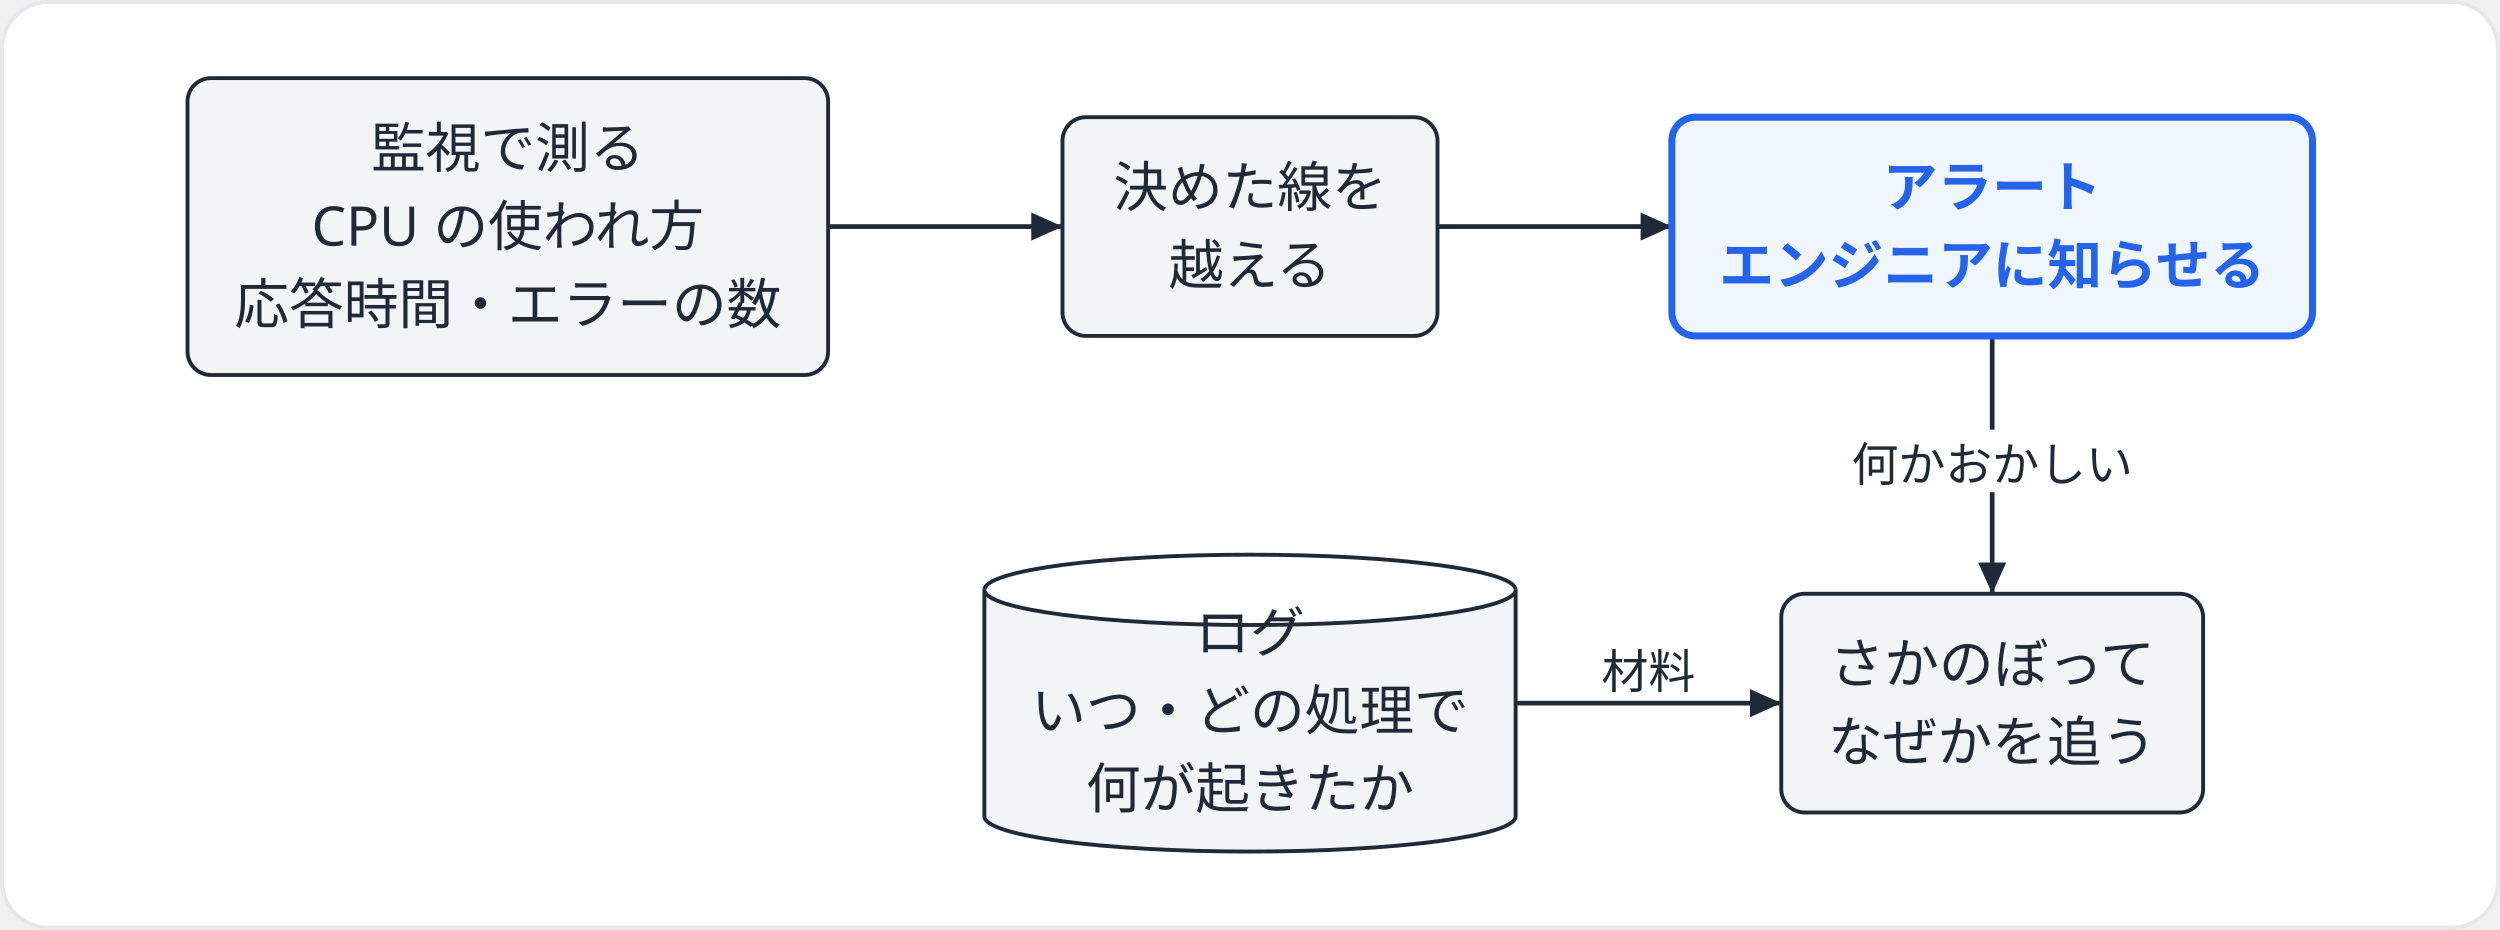
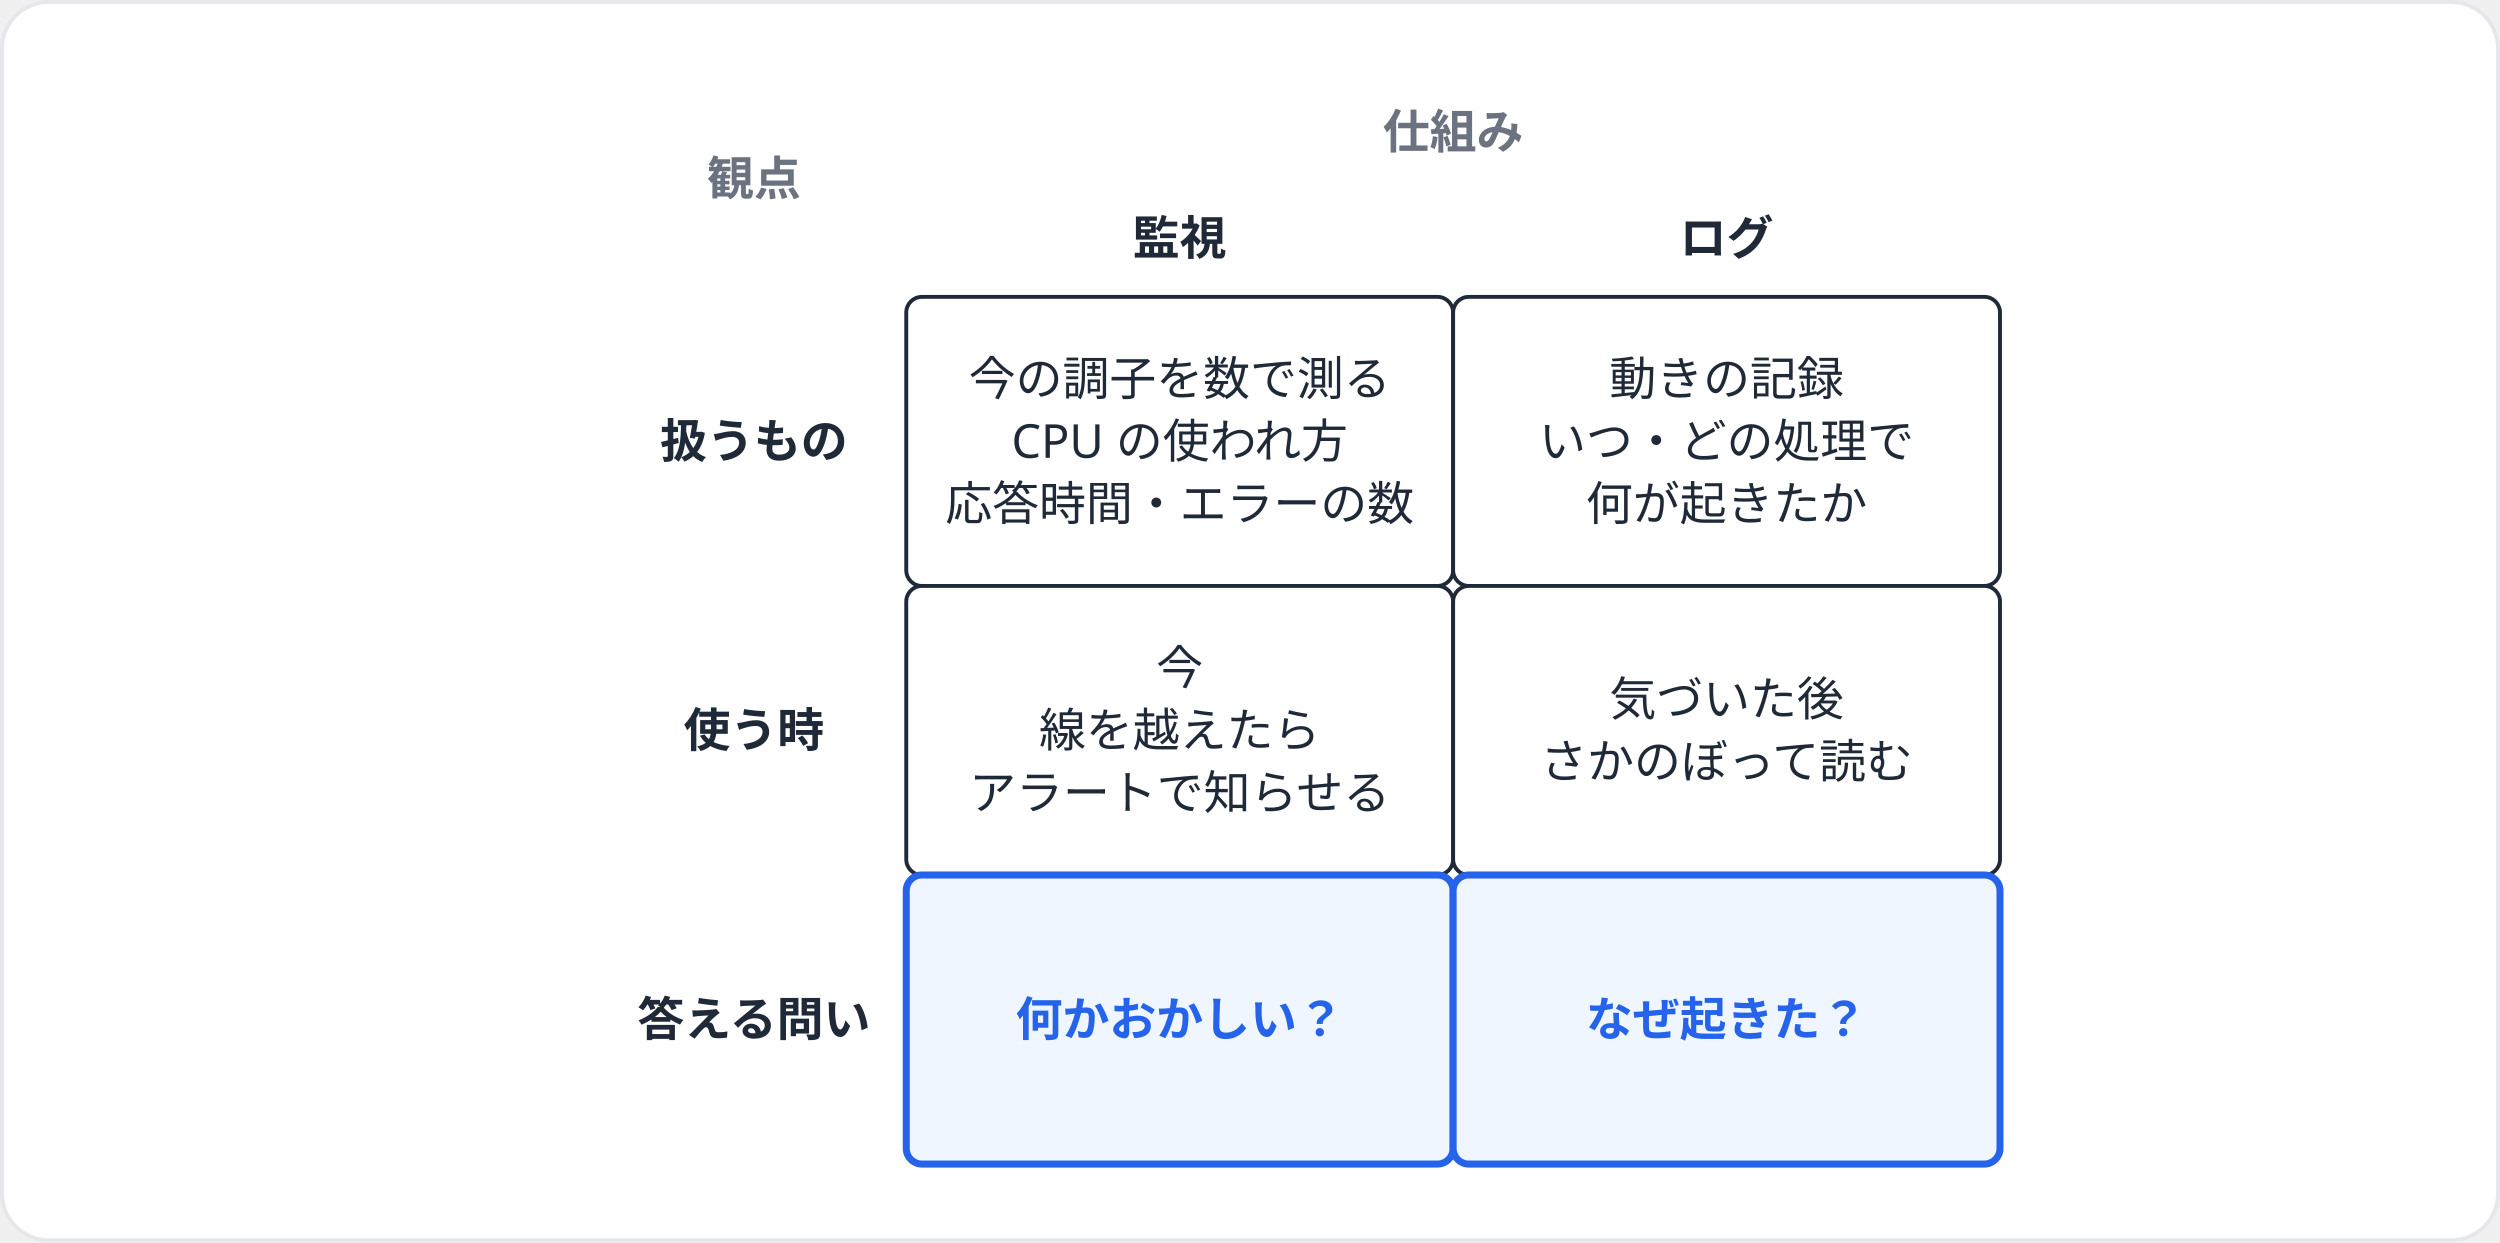
- <svg xmlns="http://www.w3.org/2000/svg" width="640" height="238" viewBox="0 0 640 238">
-   <rect x="0.5" y="0.5" width="639" height="237" rx="12" fill="#ffffff" stroke="#e5e7eb" stroke-width="1" />
-   <g transform="translate(48 20)">
-     <polyline points="164,38 224,38" fill="none" stroke="#1f2937" stroke-width="1.2" stroke-linejoin="round" />
-     <polygon points="224,38 216,41.6 216,34.4" fill="#1f2937" />
-     <polyline points="320,38 380,38" fill="none" stroke="#1f2937" stroke-width="1.2" stroke-linejoin="round" />
-     <polygon points="380,38 372,41.6 372,34.4" fill="#1f2937" />
-     <polyline points="462,66 462,132" fill="none" stroke="#1f2937" stroke-width="1.2" stroke-linejoin="round" />
-     <polygon points="462,132 458.4,124 465.6,124" fill="#1f2937" />
-     <polyline points="340,160 408,160" fill="none" stroke="#1f2937" stroke-width="1.2" stroke-linejoin="round" />
-     <polygon points="408,160 400,163.6 400,156.4" fill="#1f2937" />
-     <rect x="0" y="0" width="164" height="76" rx="6" fill="#f3f4f6" stroke="#1f2937" stroke-width="1" />
-     <text x="82" y="22.9" font-family="Hiragino Sans, Hiragino Kaku Gothic ProN, Noto Sans JP, Yu Gothic, Meiryo, sans-serif" font-size="14" fill="#1f2937" text-anchor="middle">監視で測る</text>
-     <text x="82" y="42.9" font-family="Hiragino Sans, Hiragino Kaku Gothic ProN, Noto Sans JP, Yu Gothic, Meiryo, sans-serif" font-size="14" fill="#1f2937" text-anchor="middle">CPU の使われ方</text>
-     <text x="82" y="62.9" font-family="Hiragino Sans, Hiragino Kaku Gothic ProN, Noto Sans JP, Yu Gothic, Meiryo, sans-serif" font-size="14" fill="#1f2937" text-anchor="middle">応答時間・エラーの数</text>
-     <rect x="224" y="10" width="96" height="56" rx="6" fill="#f3f4f6" stroke="#1f2937" stroke-width="1" />
-     <text x="272" y="32.9" font-family="Hiragino Sans, Hiragino Kaku Gothic ProN, Noto Sans JP, Yu Gothic, Meiryo, sans-serif" font-size="14" fill="#1f2937" text-anchor="middle">決めた線を</text>
-     <text x="272" y="52.9" font-family="Hiragino Sans, Hiragino Kaku Gothic ProN, Noto Sans JP, Yu Gothic, Meiryo, sans-serif" font-size="14" fill="#1f2937" text-anchor="middle">越える</text>
-     <rect x="380" y="10" width="164" height="56" rx="6" fill="#eff6ff" stroke="#2563eb" stroke-width="1.8" />
-     <text x="462" y="32.9" font-family="Hiragino Sans, Hiragino Kaku Gothic ProN, Noto Sans JP, Yu Gothic, Meiryo, sans-serif" font-size="14" fill="#2563eb" text-anchor="middle" font-weight="600">アラート</text>
-     <text x="462" y="52.9" font-family="Hiragino Sans, Hiragino Kaku Gothic ProN, Noto Sans JP, Yu Gothic, Meiryo, sans-serif" font-size="14" fill="#2563eb" text-anchor="middle" font-weight="600">エンジニアに知らせる</text>
-     <path d="M 204 131 A 68 9 0 0 0 340 131 L 340 189 A 68 9 0 0 1 204 189 Z" fill="#f3f4f6" stroke="#1f2937" stroke-width="1" />
-     <path d="M 204 131 A 68 9 0 0 1 340 131" fill="none" stroke="#1f2937" stroke-width="1" />
-     <text x="272" y="146.9" font-family="Hiragino Sans, Hiragino Kaku Gothic ProN, Noto Sans JP, Yu Gothic, Meiryo, sans-serif" font-size="14" fill="#1f2937" text-anchor="middle">ログ</text>
-     <text x="272" y="166.9" font-family="Hiragino Sans, Hiragino Kaku Gothic ProN, Noto Sans JP, Yu Gothic, Meiryo, sans-serif" font-size="14" fill="#1f2937" text-anchor="middle">いつ・どの処理で</text>
-     <text x="272" y="186.9" font-family="Hiragino Sans, Hiragino Kaku Gothic ProN, Noto Sans JP, Yu Gothic, Meiryo, sans-serif" font-size="14" fill="#1f2937" text-anchor="middle">何が起きたか</text>
-     <rect x="408" y="132" width="108" height="56" rx="6" fill="#f3f4f6" stroke="#1f2937" stroke-width="1" />
-     <text x="462" y="154.9" font-family="Hiragino Sans, Hiragino Kaku Gothic ProN, Noto Sans JP, Yu Gothic, Meiryo, sans-serif" font-size="14" fill="#1f2937" text-anchor="middle">さかのぼって</text>
-     <text x="462" y="174.9" font-family="Hiragino Sans, Hiragino Kaku Gothic ProN, Noto Sans JP, Yu Gothic, Meiryo, sans-serif" font-size="14" fill="#1f2937" text-anchor="middle">なぜかを追う</text>
-     <rect x="422" y="90" width="80" height="16" rx="3" fill="#ffffff" />
-     <text x="462" y="103.2" font-family="Hiragino Sans, Hiragino Kaku Gothic ProN, Noto Sans JP, Yu Gothic, Meiryo, sans-serif" font-size="12" fill="#1f2937" text-anchor="middle">何かおかしい</text>
-     <rect x="358" y="143" width="32" height="16" rx="3" fill="#ffffff" />
-     <text x="374" y="156.2" font-family="Hiragino Sans, Hiragino Kaku Gothic ProN, Noto Sans JP, Yu Gothic, Meiryo, sans-serif" font-size="12" fill="#1f2937" text-anchor="middle">材料</text>
+ <svg xmlns="http://www.w3.org/2000/svg" width="640" height="318" viewBox="0 0 640 318">
+   <rect x="0.5" y="0.5" width="639" height="317" rx="12" fill="#ffffff" stroke="#e5e7eb" stroke-width="1" />
+   <g transform="translate(128 20)">
+     <text x="244" y="18" font-family="Hiragino Sans, Hiragino Kaku Gothic ProN, Noto Sans JP, Yu Gothic, Meiryo, sans-serif" font-size="12" fill="#6b7280" text-anchor="middle" font-weight="600">仕組み</text>
+     <text x="65" y="30" font-family="Hiragino Sans, Hiragino Kaku Gothic ProN, Noto Sans JP, Yu Gothic, Meiryo, sans-serif" font-size="12" fill="#6b7280" text-anchor="middle" font-weight="600">観点</text>
+     <text x="174" y="45.2" font-family="Hiragino Sans, Hiragino Kaku Gothic ProN, Noto Sans JP, Yu Gothic, Meiryo, sans-serif" font-size="12" fill="#1f2937" text-anchor="middle" font-weight="600">監視</text>
+     <text x="314" y="45.2" font-family="Hiragino Sans, Hiragino Kaku Gothic ProN, Noto Sans JP, Yu Gothic, Meiryo, sans-serif" font-size="12" fill="#1f2937" text-anchor="middle" font-weight="600">ログ</text>
+     <text x="65" y="97.2" font-family="Hiragino Sans, Hiragino Kaku Gothic ProN, Noto Sans JP, Yu Gothic, Meiryo, sans-serif" font-size="12" fill="#1f2937" text-anchor="middle" font-weight="600">扱うもの</text>
+     <text x="65" y="171.2" font-family="Hiragino Sans, Hiragino Kaku Gothic ProN, Noto Sans JP, Yu Gothic, Meiryo, sans-serif" font-size="12" fill="#1f2937" text-anchor="middle" font-weight="600">使う時</text>
+     <text x="65" y="245.2" font-family="Hiragino Sans, Hiragino Kaku Gothic ProN, Noto Sans JP, Yu Gothic, Meiryo, sans-serif" font-size="12" fill="#1f2937" text-anchor="middle" font-weight="600">答える問い</text>
+     <rect x="104" y="56" width="140" height="74" rx="4" fill="#ffffff" stroke="#1f2937" stroke-width="1" />
+     <text x="174" y="81.2" font-family="Hiragino Sans, Hiragino Kaku Gothic ProN, Noto Sans JP, Yu Gothic, Meiryo, sans-serif" font-size="12" fill="#1f2937" text-anchor="middle">今の調子を数で測る</text>
+     <text x="174" y="97.2" font-family="Hiragino Sans, Hiragino Kaku Gothic ProN, Noto Sans JP, Yu Gothic, Meiryo, sans-serif" font-size="12" fill="#1f2937" text-anchor="middle">CPU の使われ方</text>
+     <text x="174" y="113.2" font-family="Hiragino Sans, Hiragino Kaku Gothic ProN, Noto Sans JP, Yu Gothic, Meiryo, sans-serif" font-size="12" fill="#1f2937" text-anchor="middle">応答時間・エラーの数</text>
+     <rect x="244" y="56" width="140" height="74" rx="4" fill="#ffffff" stroke="#1f2937" stroke-width="1" />
+     <text x="314" y="81.2" font-family="Hiragino Sans, Hiragino Kaku Gothic ProN, Noto Sans JP, Yu Gothic, Meiryo, sans-serif" font-size="12" fill="#1f2937" text-anchor="middle">動きの記録</text>
+     <text x="314" y="97.2" font-family="Hiragino Sans, Hiragino Kaku Gothic ProN, Noto Sans JP, Yu Gothic, Meiryo, sans-serif" font-size="12" fill="#1f2937" text-anchor="middle">いつ・どの処理で</text>
+     <text x="314" y="113.2" font-family="Hiragino Sans, Hiragino Kaku Gothic ProN, Noto Sans JP, Yu Gothic, Meiryo, sans-serif" font-size="12" fill="#1f2937" text-anchor="middle">何が起きたか</text>
+     <rect x="104" y="130" width="140" height="74" rx="4" fill="#ffffff" stroke="#1f2937" stroke-width="1" />
+     <text x="174" y="155.2" font-family="Hiragino Sans, Hiragino Kaku Gothic ProN, Noto Sans JP, Yu Gothic, Meiryo, sans-serif" font-size="12" fill="#1f2937" text-anchor="middle">今</text>
+     <text x="174" y="171.2" font-family="Hiragino Sans, Hiragino Kaku Gothic ProN, Noto Sans JP, Yu Gothic, Meiryo, sans-serif" font-size="12" fill="#1f2937" text-anchor="middle">線を越えたら</text>
+     <text x="174" y="187.2" font-family="Hiragino Sans, Hiragino Kaku Gothic ProN, Noto Sans JP, Yu Gothic, Meiryo, sans-serif" font-size="12" fill="#1f2937" text-anchor="middle">アラートで知らせる</text>
+     <rect x="244" y="130" width="140" height="74" rx="4" fill="#ffffff" stroke="#1f2937" stroke-width="1" />
+     <text x="314" y="163.2" font-family="Hiragino Sans, Hiragino Kaku Gothic ProN, Noto Sans JP, Yu Gothic, Meiryo, sans-serif" font-size="12" fill="#1f2937" text-anchor="middle">気づいた後</text>
+     <text x="314" y="179.2" font-family="Hiragino Sans, Hiragino Kaku Gothic ProN, Noto Sans JP, Yu Gothic, Meiryo, sans-serif" font-size="12" fill="#1f2937" text-anchor="middle">さかのぼって読む</text>
+     <rect x="104" y="204" width="140" height="74" rx="4" fill="#eff6ff" stroke="#2563eb" stroke-width="1.8" />
+     <text x="174" y="245.2" font-family="Hiragino Sans, Hiragino Kaku Gothic ProN, Noto Sans JP, Yu Gothic, Meiryo, sans-serif" font-size="12" fill="#2563eb" text-anchor="middle" font-weight="600">何かおかしい？</text>
+     <rect x="244" y="204" width="140" height="74" rx="4" fill="#eff6ff" stroke="#2563eb" stroke-width="1.8" />
+     <text x="314" y="245.2" font-family="Hiragino Sans, Hiragino Kaku Gothic ProN, Noto Sans JP, Yu Gothic, Meiryo, sans-serif" font-size="12" fill="#2563eb" text-anchor="middle" font-weight="600">なぜ起きた？</text>
  </g>
</svg>
